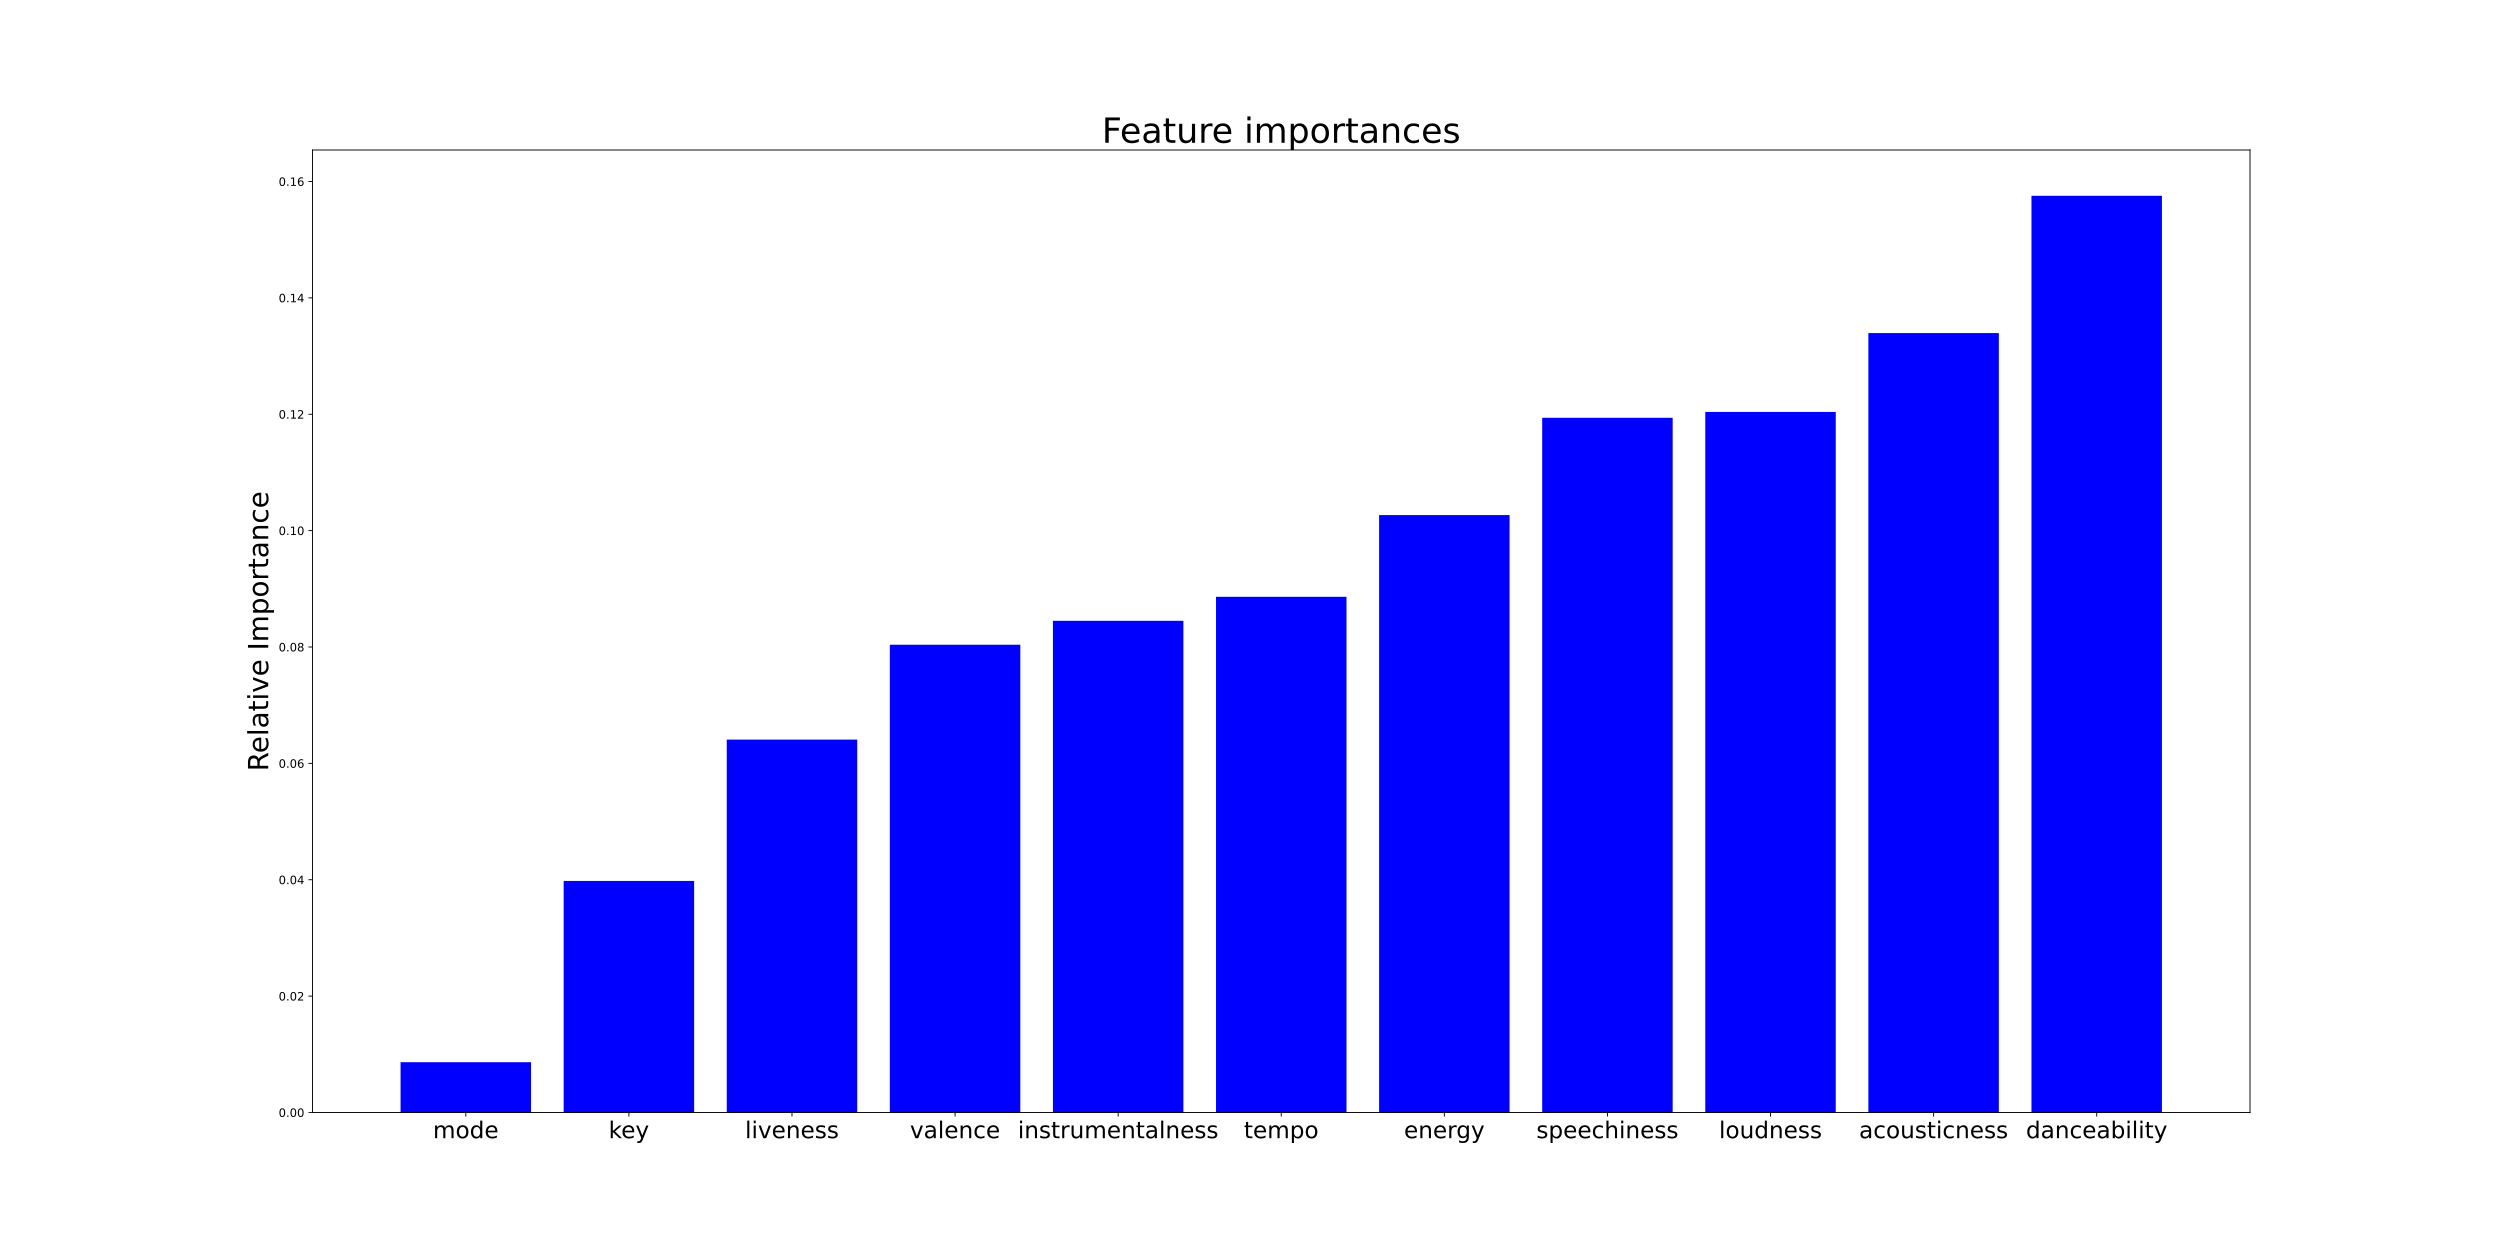
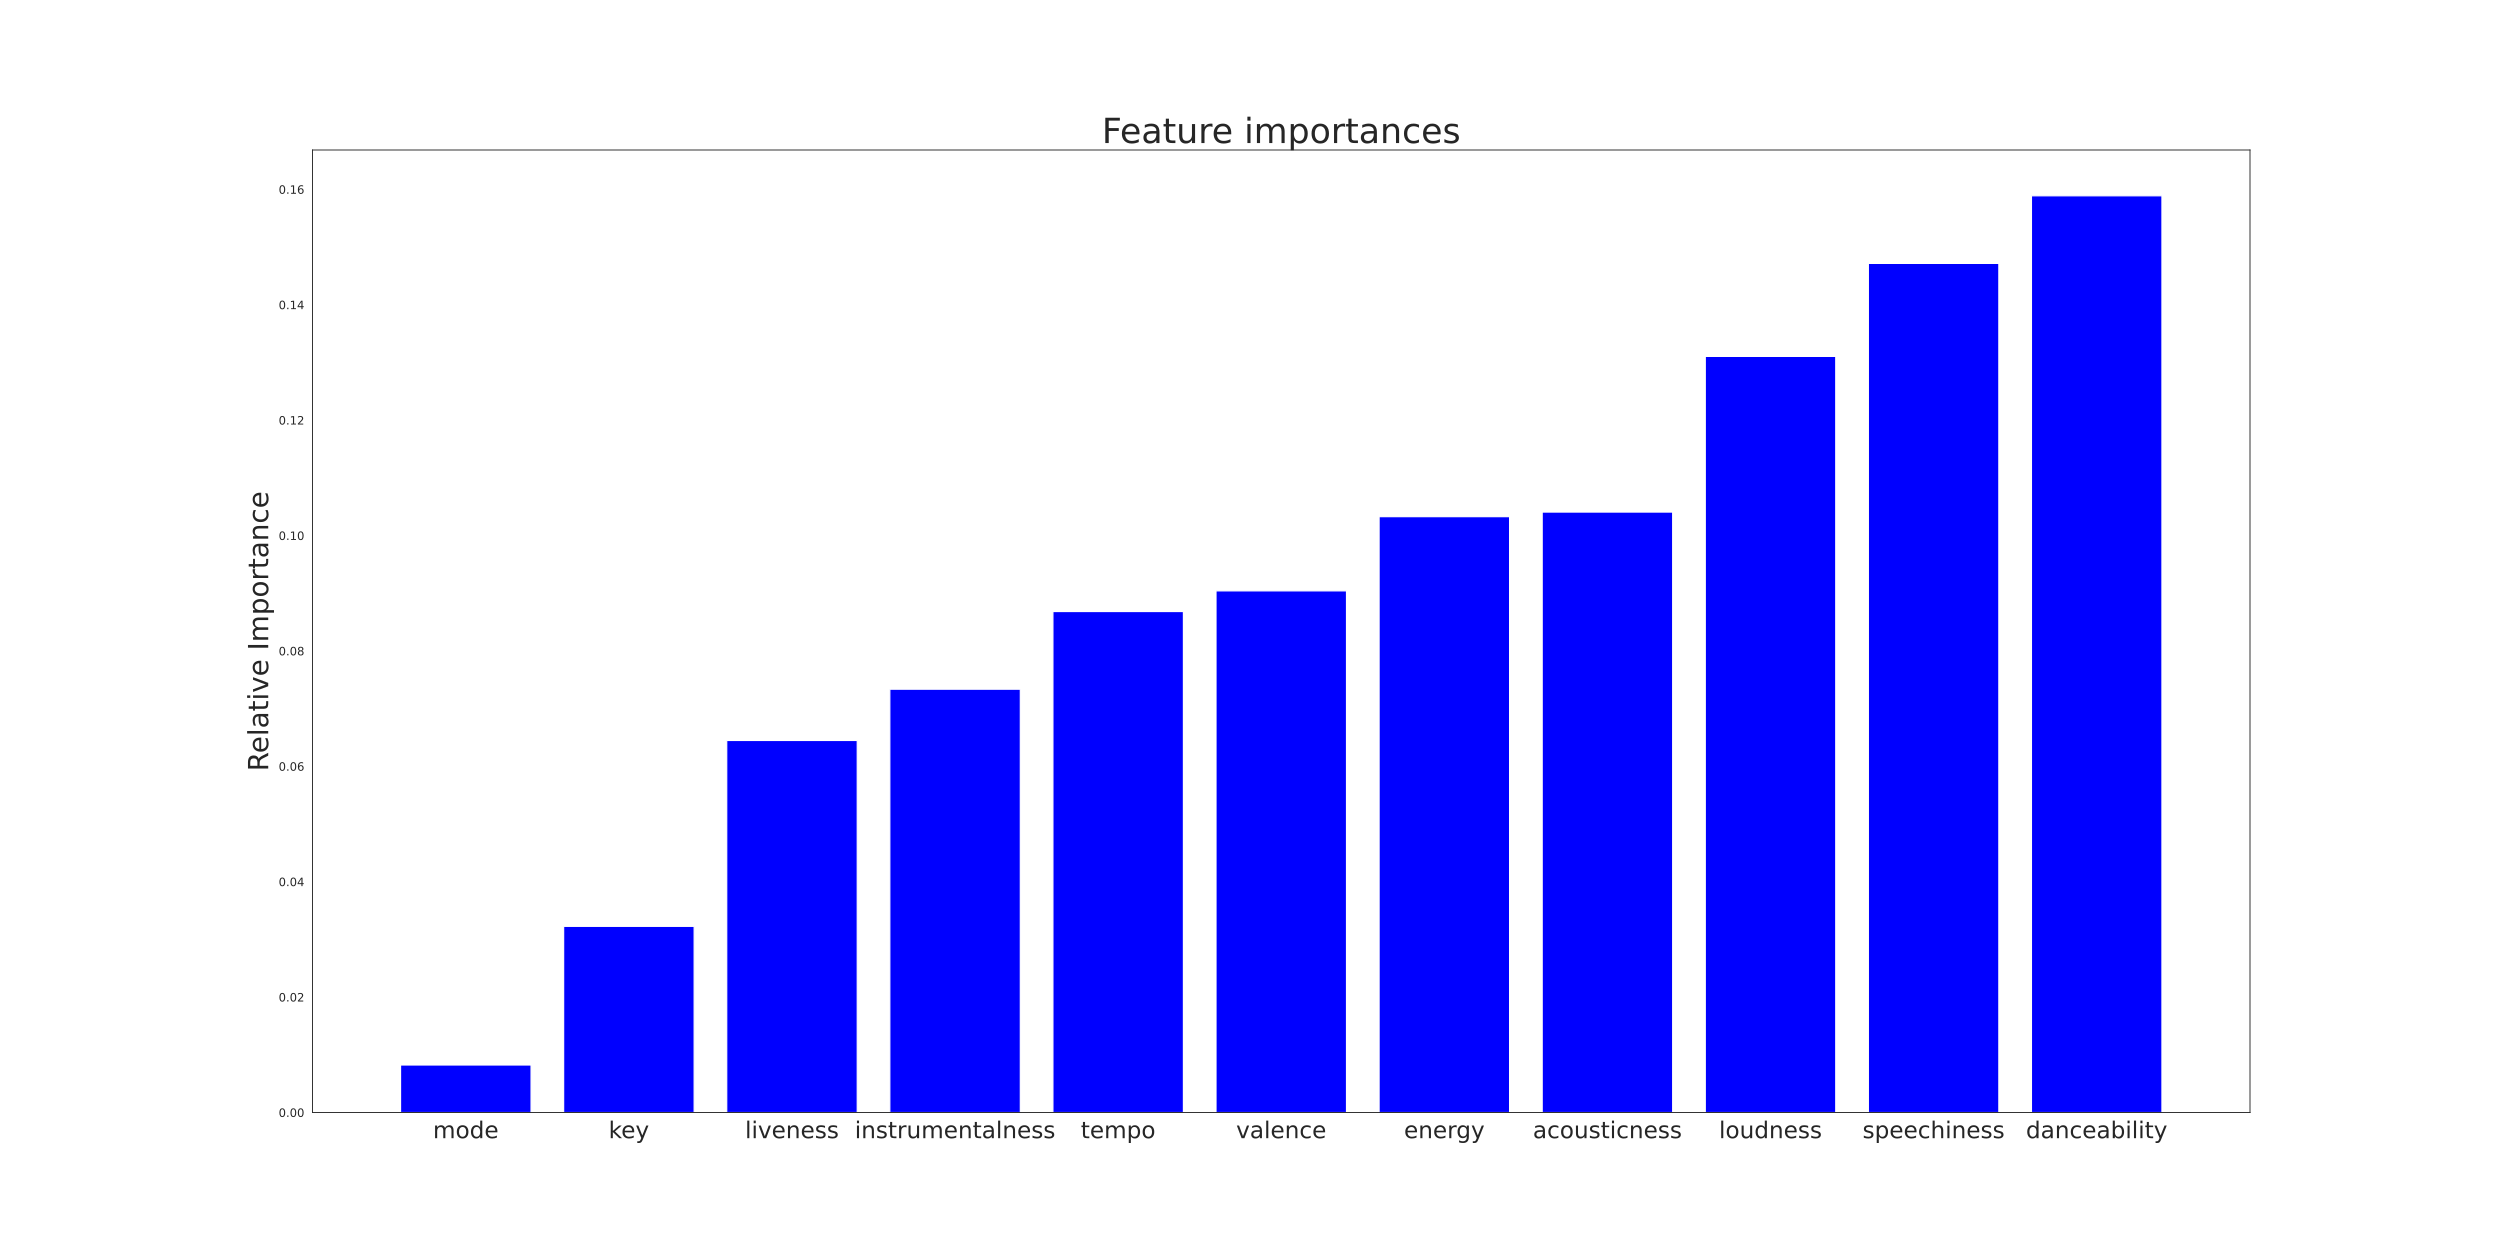
<svg xmlns="http://www.w3.org/2000/svg" xmlns:xlink="http://www.w3.org/1999/xlink" width="2160pt" height="1080pt" viewBox="0 0 2160 1080" version="1.1">
  <defs>
    <style type="text/css">*{stroke-linejoin: round; stroke-linecap: butt}</style>
  </defs>
  <g id="figure_1">
    <g id="patch_1">
      <path d="M 0 1080  L 2160 1080  L 2160 0  L 0 0  z " style="fill: #ffffff" />
    </g>
    <g id="axes_1">
      <g id="patch_2">
        <path d="M 270 961.2  L 1944 961.2  L 1944 129.6  L 270 129.6  z " style="fill: #ffffff" />
      </g>
-       <g id="patch_3">
-         <path d="M 346.091 961.2  L 458.818 961.2  L 458.818 917.727  L 346.091 917.727  z " clip-path="url(#pe7f0d7894e)" style="fill: #0000ff" />
-       </g>
-       <g id="patch_4">
-         <path d="M 487 961.2  L 599.727 961.2  L 599.727 761.102  L 487 761.102  z " clip-path="url(#pe7f0d7894e)" style="fill: #0000ff" />
-       </g>
-       <g id="patch_5">
-         <path d="M 627.909 961.2  L 740.636 961.2  L 740.636 639.035  L 627.909 639.035  z " clip-path="url(#pe7f0d7894e)" style="fill: #0000ff" />
-       </g>
-       <g id="patch_6">
-         <path d="M 768.818 961.2  L 881.545 961.2  L 881.545 557.059  L 768.818 557.059  z " clip-path="url(#pe7f0d7894e)" style="fill: #0000ff" />
-       </g>
-       <g id="patch_7">
-         <path d="M 909.727 961.2  L 1022.455 961.2  L 1022.455 536.372  L 909.727 536.372  z " clip-path="url(#pe7f0d7894e)" style="fill: #0000ff" />
-       </g>
-       <g id="patch_8">
-         <path d="M 1050.636 961.2  L 1163.364 961.2  L 1163.364 515.612  L 1050.636 515.612  z " clip-path="url(#pe7f0d7894e)" style="fill: #0000ff" />
-       </g>
-       <g id="patch_9">
-         <path d="M 1191.545 961.2  L 1304.273 961.2  L 1304.273 445.027  L 1191.545 445.027  z " clip-path="url(#pe7f0d7894e)" style="fill: #0000ff" />
-       </g>
-       <g id="patch_10">
-         <path d="M 1332.455 961.2  L 1445.182 961.2  L 1445.182 360.978  L 1332.455 360.978  z " clip-path="url(#pe7f0d7894e)" style="fill: #0000ff" />
-       </g>
-       <g id="patch_11">
-         <path d="M 1473.364 961.2  L 1586.091 961.2  L 1586.091 355.887  L 1473.364 355.887  z " clip-path="url(#pe7f0d7894e)" style="fill: #0000ff" />
-       </g>
-       <g id="patch_12">
-         <path d="M 1614.273 961.2  L 1727 961.2  L 1727 287.745  L 1614.273 287.745  z " clip-path="url(#pe7f0d7894e)" style="fill: #0000ff" />
-       </g>
-       <g id="patch_13">
-         <path d="M 1755.182 961.2  L 1867.909 961.2  L 1867.909 169.2  L 1755.182 169.2  z " clip-path="url(#pe7f0d7894e)" style="fill: #0000ff" />
-       </g>
      <g id="matplotlib.axis_1">
        <g id="xtick_1">
-           <g id="line2d_1">
-             <defs>
-               <path id="m85cf8aa3dc" d="M 0 0  L 0 3.5  " style="stroke: #000000; stroke-width: 0.8" />
-             </defs>
-             <g>
-               <use xlink:href="#m85cf8aa3dc" x="402.455" y="961.2" style="stroke: #000000; stroke-width: 0.8" />
-             </g>
-           </g>
          <g id="text_1">
-             <g transform="translate(374.0936 983.3969)scale(0.2 -0.2)">
+             <g style="fill: #262626" transform="translate(374.0936 983.3969)scale(0.2 -0.2)">
              <defs>
                <path id="DejaVuSans-6d" d="M 3328 2828  Q 3544 3216 3844 3400  Q 4144 3584 4550 3584  Q 5097 3584 5394 3201  Q 5691 2819 5691 2113  L 5691 0  L 5113 0  L 5113 2094  Q 5113 2597 4934 2840  Q 4756 3084 4391 3084  Q 3944 3084 3684 2787  Q 3425 2491 3425 1978  L 3425 0  L 2847 0  L 2847 2094  Q 2847 2600 2669 2842  Q 2491 3084 2119 3084  Q 1678 3084 1418 2786  Q 1159 2488 1159 1978  L 1159 0  L 581 0  L 581 3500  L 1159 3500  L 1159 2956  Q 1356 3278 1631 3431  Q 1906 3584 2284 3584  Q 2666 3584 2933 3390  Q 3200 3197 3328 2828  z " transform="scale(0.015625)" />
                <path id="DejaVuSans-6f" d="M 1959 3097  Q 1497 3097 1228 2736  Q 959 2375 959 1747  Q 959 1119 1226 758  Q 1494 397 1959 397  Q 2419 397 2687 759  Q 2956 1122 2956 1747  Q 2956 2369 2687 2733  Q 2419 3097 1959 3097  z M 1959 3584  Q 2709 3584 3137 3096  Q 3566 2609 3566 1747  Q 3566 888 3137 398  Q 2709 -91 1959 -91  Q 1206 -91 779 398  Q 353 888 353 1747  Q 353 2609 779 3096  Q 1206 3584 1959 3584  z " transform="scale(0.015625)" />
                <path id="DejaVuSans-64" d="M 2906 2969  L 2906 4863  L 3481 4863  L 3481 0  L 2906 0  L 2906 525  Q 2725 213 2448 61  Q 2172 -91 1784 -91  Q 1150 -91 751 415  Q 353 922 353 1747  Q 353 2572 751 3078  Q 1150 3584 1784 3584  Q 2172 3584 2448 3432  Q 2725 3281 2906 2969  z M 947 1747  Q 947 1113 1208 752  Q 1469 391 1925 391  Q 2381 391 2643 752  Q 2906 1113 2906 1747  Q 2906 2381 2643 2742  Q 2381 3103 1925 3103  Q 1469 3103 1208 2742  Q 947 2381 947 1747  z " transform="scale(0.015625)" />
                <path id="DejaVuSans-65" d="M 3597 1894  L 3597 1613  L 953 1613  Q 991 1019 1311 708  Q 1631 397 2203 397  Q 2534 397 2845 478  Q 3156 559 3463 722  L 3463 178  Q 3153 47 2828 -22  Q 2503 -91 2169 -91  Q 1331 -91 842 396  Q 353 884 353 1716  Q 353 2575 817 3079  Q 1281 3584 2069 3584  Q 2775 3584 3186 3129  Q 3597 2675 3597 1894  z M 3022 2063  Q 3016 2534 2758 2815  Q 2500 3097 2075 3097  Q 1594 3097 1305 2825  Q 1016 2553 972 2059  L 3022 2063  z " transform="scale(0.015625)" />
              </defs>
              <use xlink:href="#DejaVuSans-6d" />
              <use xlink:href="#DejaVuSans-6f" x="97.412" />
              <use xlink:href="#DejaVuSans-64" x="158.594" />
              <use xlink:href="#DejaVuSans-65" x="222.07" />
            </g>
          </g>
        </g>
        <g id="xtick_2">
-           <g id="line2d_2">
-             <g>
-               <use xlink:href="#m85cf8aa3dc" x="543.364" y="961.2" style="stroke: #000000; stroke-width: 0.8" />
-             </g>
-           </g>
          <g id="text_2">
-             <g transform="translate(525.8636 983.3969)scale(0.2 -0.2)">
+             <g style="fill: #262626" transform="translate(525.8636 983.3969)scale(0.2 -0.2)">
              <defs>
                <path id="DejaVuSans-6b" d="M 581 4863  L 1159 4863  L 1159 1991  L 2875 3500  L 3609 3500  L 1753 1863  L 3688 0  L 2938 0  L 1159 1709  L 1159 0  L 581 0  L 581 4863  z " transform="scale(0.015625)" />
                <path id="DejaVuSans-79" d="M 2059 -325  Q 1816 -950 1584 -1140  Q 1353 -1331 966 -1331  L 506 -1331  L 506 -850  L 844 -850  Q 1081 -850 1212 -737  Q 1344 -625 1503 -206  L 1606 56  L 191 3500  L 800 3500  L 1894 763  L 2988 3500  L 3597 3500  L 2059 -325  z " transform="scale(0.015625)" />
              </defs>
              <use xlink:href="#DejaVuSans-6b" />
              <use xlink:href="#DejaVuSans-65" x="54.285" />
              <use xlink:href="#DejaVuSans-79" x="115.809" />
            </g>
          </g>
        </g>
        <g id="xtick_3">
-           <g id="line2d_3">
-             <g>
-               <use xlink:href="#m85cf8aa3dc" x="684.273" y="961.2" style="stroke: #000000; stroke-width: 0.8" />
-             </g>
-           </g>
          <g id="text_3">
-             <g transform="translate(643.7352 983.3969)scale(0.2 -0.2)">
+             <g style="fill: #262626" transform="translate(643.7352 983.3969)scale(0.2 -0.2)">
              <defs>
                <path id="DejaVuSans-6c" d="M 603 4863  L 1178 4863  L 1178 0  L 603 0  L 603 4863  z " transform="scale(0.015625)" />
                <path id="DejaVuSans-69" d="M 603 3500  L 1178 3500  L 1178 0  L 603 0  L 603 3500  z M 603 4863  L 1178 4863  L 1178 4134  L 603 4134  L 603 4863  z " transform="scale(0.015625)" />
                <path id="DejaVuSans-76" d="M 191 3500  L 800 3500  L 1894 563  L 2988 3500  L 3597 3500  L 2284 0  L 1503 0  L 191 3500  z " transform="scale(0.015625)" />
                <path id="DejaVuSans-6e" d="M 3513 2113  L 3513 0  L 2938 0  L 2938 2094  Q 2938 2591 2744 2837  Q 2550 3084 2163 3084  Q 1697 3084 1428 2787  Q 1159 2491 1159 1978  L 1159 0  L 581 0  L 581 3500  L 1159 3500  L 1159 2956  Q 1366 3272 1645 3428  Q 1925 3584 2291 3584  Q 2894 3584 3203 3211  Q 3513 2838 3513 2113  z " transform="scale(0.015625)" />
                <path id="DejaVuSans-73" d="M 2834 3397  L 2834 2853  Q 2591 2978 2328 3040  Q 2066 3103 1784 3103  Q 1356 3103 1142 2972  Q 928 2841 928 2578  Q 928 2378 1081 2264  Q 1234 2150 1697 2047  L 1894 2003  Q 2506 1872 2764 1633  Q 3022 1394 3022 966  Q 3022 478 2636 193  Q 2250 -91 1575 -91  Q 1294 -91 989 -36  Q 684 19 347 128  L 347 722  Q 666 556 975 473  Q 1284 391 1588 391  Q 1994 391 2212 530  Q 2431 669 2431 922  Q 2431 1156 2273 1281  Q 2116 1406 1581 1522  L 1381 1569  Q 847 1681 609 1914  Q 372 2147 372 2553  Q 372 3047 722 3315  Q 1072 3584 1716 3584  Q 2034 3584 2315 3537  Q 2597 3491 2834 3397  z " transform="scale(0.015625)" />
              </defs>
              <use xlink:href="#DejaVuSans-6c" />
              <use xlink:href="#DejaVuSans-69" x="27.783" />
              <use xlink:href="#DejaVuSans-76" x="55.566" />
              <use xlink:href="#DejaVuSans-65" x="114.746" />
              <use xlink:href="#DejaVuSans-6e" x="176.27" />
              <use xlink:href="#DejaVuSans-65" x="239.648" />
              <use xlink:href="#DejaVuSans-73" x="301.172" />
              <use xlink:href="#DejaVuSans-73" x="353.271" />
            </g>
          </g>
        </g>
        <g id="xtick_4">
-           <g id="line2d_4">
-             <g>
-               <use xlink:href="#m85cf8aa3dc" x="825.182" y="961.2" style="stroke: #000000; stroke-width: 0.8" />
-             </g>
-           </g>
          <g id="text_4">
-             <g transform="translate(786.2146 983.3969)scale(0.2 -0.2)">
-               <defs>
-                 <path id="DejaVuSans-61" d="M 2194 1759  Q 1497 1759 1228 1600  Q 959 1441 959 1056  Q 959 750 1161 570  Q 1363 391 1709 391  Q 2188 391 2477 730  Q 2766 1069 2766 1631  L 2766 1759  L 2194 1759  z M 3341 1997  L 3341 0  L 2766 0  L 2766 531  Q 2569 213 2275 61  Q 1981 -91 1556 -91  Q 1019 -91 701 211  Q 384 513 384 1019  Q 384 1609 779 1909  Q 1175 2209 1959 2209  L 2766 2209  L 2766 2266  Q 2766 2663 2505 2880  Q 2244 3097 1772 3097  Q 1472 3097 1187 3025  Q 903 2953 641 2809  L 641 3341  Q 956 3463 1253 3523  Q 1550 3584 1831 3584  Q 2591 3584 2966 3190  Q 3341 2797 3341 1997  z " transform="scale(0.015625)" />
-                 <path id="DejaVuSans-63" d="M 3122 3366  L 3122 2828  Q 2878 2963 2633 3030  Q 2388 3097 2138 3097  Q 1578 3097 1268 2742  Q 959 2388 959 1747  Q 959 1106 1268 751  Q 1578 397 2138 397  Q 2388 397 2633 464  Q 2878 531 3122 666  L 3122 134  Q 2881 22 2623 -34  Q 2366 -91 2075 -91  Q 1284 -91 818 406  Q 353 903 353 1747  Q 353 2603 823 3093  Q 1294 3584 2113 3584  Q 2378 3584 2631 3529  Q 2884 3475 3122 3366  z " transform="scale(0.015625)" />
-               </defs>
-               <use xlink:href="#DejaVuSans-76" />
-               <use xlink:href="#DejaVuSans-61" x="59.18" />
-               <use xlink:href="#DejaVuSans-6c" x="120.459" />
-               <use xlink:href="#DejaVuSans-65" x="148.242" />
-               <use xlink:href="#DejaVuSans-6e" x="209.766" />
-               <use xlink:href="#DejaVuSans-63" x="273.145" />
-               <use xlink:href="#DejaVuSans-65" x="328.125" />
-             </g>
-           </g>
-         </g>
-         <g id="xtick_5">
-           <g id="line2d_5">
-             <g>
-               <use xlink:href="#m85cf8aa3dc" x="966.091" y="961.2" style="stroke: #000000; stroke-width: 0.8" />
-             </g>
-           </g>
-           <g id="text_5">
-             <g transform="translate(879.43 983.3969)scale(0.2 -0.2)">
+             <g style="fill: #262626" transform="translate(738.5209 983.3969)scale(0.2 -0.2)">
              <defs>
                <path id="DejaVuSans-74" d="M 1172 4494  L 1172 3500  L 2356 3500  L 2356 3053  L 1172 3053  L 1172 1153  Q 1172 725 1289 603  Q 1406 481 1766 481  L 2356 481  L 2356 0  L 1766 0  Q 1100 0 847 248  Q 594 497 594 1153  L 594 3053  L 172 3053  L 172 3500  L 594 3500  L 594 4494  L 1172 4494  z " transform="scale(0.015625)" />
                <path id="DejaVuSans-72" d="M 2631 2963  Q 2534 3019 2420 3045  Q 2306 3072 2169 3072  Q 1681 3072 1420 2755  Q 1159 2438 1159 1844  L 1159 0  L 581 0  L 581 3500  L 1159 3500  L 1159 2956  Q 1341 3275 1631 3429  Q 1922 3584 2338 3584  Q 2397 3584 2469 3576  Q 2541 3569 2628 3553  L 2631 2963  z " transform="scale(0.015625)" />
                <path id="DejaVuSans-75" d="M 544 1381  L 544 3500  L 1119 3500  L 1119 1403  Q 1119 906 1312 657  Q 1506 409 1894 409  Q 2359 409 2629 706  Q 2900 1003 2900 1516  L 2900 3500  L 3475 3500  L 3475 0  L 2900 0  L 2900 538  Q 2691 219 2414 64  Q 2138 -91 1772 -91  Q 1169 -91 856 284  Q 544 659 544 1381  z M 1991 3584  L 1991 3584  z " transform="scale(0.015625)" />
+                 <path id="DejaVuSans-61" d="M 2194 1759  Q 1497 1759 1228 1600  Q 959 1441 959 1056  Q 959 750 1161 570  Q 1363 391 1709 391  Q 2188 391 2477 730  Q 2766 1069 2766 1631  L 2766 1759  L 2194 1759  z M 3341 1997  L 3341 0  L 2766 0  L 2766 531  Q 2569 213 2275 61  Q 1981 -91 1556 -91  Q 1019 -91 701 211  Q 384 513 384 1019  Q 384 1609 779 1909  Q 1175 2209 1959 2209  L 2766 2209  L 2766 2266  Q 2766 2663 2505 2880  Q 2244 3097 1772 3097  Q 1472 3097 1187 3025  Q 903 2953 641 2809  L 641 3341  Q 956 3463 1253 3523  Q 1550 3584 1831 3584  Q 2591 3584 2966 3190  Q 3341 2797 3341 1997  z " transform="scale(0.015625)" />
              </defs>
              <use xlink:href="#DejaVuSans-69" />
              <use xlink:href="#DejaVuSans-6e" x="27.783" />
              <use xlink:href="#DejaVuSans-73" x="91.162" />
              <use xlink:href="#DejaVuSans-74" x="143.262" />
              <use xlink:href="#DejaVuSans-72" x="182.471" />
              <use xlink:href="#DejaVuSans-75" x="223.584" />
              <use xlink:href="#DejaVuSans-6d" x="286.963" />
              <use xlink:href="#DejaVuSans-65" x="384.375" />
              <use xlink:href="#DejaVuSans-6e" x="445.898" />
              <use xlink:href="#DejaVuSans-74" x="509.277" />
              <use xlink:href="#DejaVuSans-61" x="548.486" />
              <use xlink:href="#DejaVuSans-6c" x="609.766" />
              <use xlink:href="#DejaVuSans-6e" x="637.549" />
              <use xlink:href="#DejaVuSans-65" x="700.928" />
              <use xlink:href="#DejaVuSans-73" x="762.451" />
              <use xlink:href="#DejaVuSans-73" x="814.551" />
            </g>
          </g>
        </g>
-         <g id="xtick_6">
-           <g id="line2d_6">
-             <g>
-               <use xlink:href="#m85cf8aa3dc" x="1107" y="961.2" style="stroke: #000000; stroke-width: 0.8" />
-             </g>
-           </g>
-           <g id="text_6">
-             <g transform="translate(1074.719 983.3969)scale(0.2 -0.2)">
+         <g id="xtick_5">
+           <g id="text_5">
+             <g style="fill: #262626" transform="translate(933.8097 983.3969)scale(0.2 -0.2)">
              <defs>
                <path id="DejaVuSans-70" d="M 1159 525  L 1159 -1331  L 581 -1331  L 581 3500  L 1159 3500  L 1159 2969  Q 1341 3281 1617 3432  Q 1894 3584 2278 3584  Q 2916 3584 3314 3078  Q 3713 2572 3713 1747  Q 3713 922 3314 415  Q 2916 -91 2278 -91  Q 1894 -91 1617 61  Q 1341 213 1159 525  z M 3116 1747  Q 3116 2381 2855 2742  Q 2594 3103 2138 3103  Q 1681 3103 1420 2742  Q 1159 2381 1159 1747  Q 1159 1113 1420 752  Q 1681 391 2138 391  Q 2594 391 2855 752  Q 3116 1113 3116 1747  z " transform="scale(0.015625)" />
              </defs>
              <use xlink:href="#DejaVuSans-74" />
              <use xlink:href="#DejaVuSans-65" x="39.209" />
              <use xlink:href="#DejaVuSans-6d" x="100.732" />
              <use xlink:href="#DejaVuSans-70" x="198.145" />
              <use xlink:href="#DejaVuSans-6f" x="261.621" />
            </g>
          </g>
        </g>
+         <g id="xtick_6">
+           <g id="text_6">
+             <g style="fill: #262626" transform="translate(1068.033 983.3969)scale(0.2 -0.2)">
+               <defs>
+                 <path id="DejaVuSans-63" d="M 3122 3366  L 3122 2828  Q 2878 2963 2633 3030  Q 2388 3097 2138 3097  Q 1578 3097 1268 2742  Q 959 2388 959 1747  Q 959 1106 1268 751  Q 1578 397 2138 397  Q 2388 397 2633 464  Q 2878 531 3122 666  L 3122 134  Q 2881 22 2623 -34  Q 2366 -91 2075 -91  Q 1284 -91 818 406  Q 353 903 353 1747  Q 353 2603 823 3093  Q 1294 3584 2113 3584  Q 2378 3584 2631 3529  Q 2884 3475 3122 3366  z " transform="scale(0.015625)" />
+               </defs>
+               <use xlink:href="#DejaVuSans-76" />
+               <use xlink:href="#DejaVuSans-61" x="59.18" />
+               <use xlink:href="#DejaVuSans-6c" x="120.459" />
+               <use xlink:href="#DejaVuSans-65" x="148.242" />
+               <use xlink:href="#DejaVuSans-6e" x="209.766" />
+               <use xlink:href="#DejaVuSans-63" x="273.145" />
+               <use xlink:href="#DejaVuSans-65" x="328.125" />
+             </g>
+           </g>
+         </g>
        <g id="xtick_7">
-           <g id="line2d_7">
-             <g>
-               <use xlink:href="#m85cf8aa3dc" x="1247.909" y="961.2" style="stroke: #000000; stroke-width: 0.8" />
-             </g>
-           </g>
          <g id="text_7">
-             <g transform="translate(1213.062 983.3969)scale(0.2 -0.2)">
+             <g style="fill: #262626" transform="translate(1213.062 983.3969)scale(0.2 -0.2)">
              <defs>
                <path id="DejaVuSans-67" d="M 2906 1791  Q 2906 2416 2648 2759  Q 2391 3103 1925 3103  Q 1463 3103 1205 2759  Q 947 2416 947 1791  Q 947 1169 1205 825  Q 1463 481 1925 481  Q 2391 481 2648 825  Q 2906 1169 2906 1791  z M 3481 434  Q 3481 -459 3084 -895  Q 2688 -1331 1869 -1331  Q 1566 -1331 1297 -1286  Q 1028 -1241 775 -1147  L 775 -588  Q 1028 -725 1275 -790  Q 1522 -856 1778 -856  Q 2344 -856 2625 -561  Q 2906 -266 2906 331  L 2906 616  Q 2728 306 2450 153  Q 2172 0 1784 0  Q 1141 0 747 490  Q 353 981 353 1791  Q 353 2603 747 3093  Q 1141 3584 1784 3584  Q 2172 3584 2450 3431  Q 2728 3278 2906 2969  L 2906 3500  L 3481 3500  L 3481 434  z " transform="scale(0.015625)" />
              </defs>
              <use xlink:href="#DejaVuSans-65" />
              <use xlink:href="#DejaVuSans-6e" x="61.523" />
              <use xlink:href="#DejaVuSans-65" x="124.902" />
              <use xlink:href="#DejaVuSans-72" x="186.426" />
              <use xlink:href="#DejaVuSans-67" x="225.789" />
              <use xlink:href="#DejaVuSans-79" x="289.266" />
            </g>
          </g>
        </g>
        <g id="xtick_8">
-           <g id="line2d_8">
-             <g>
-               <use xlink:href="#m85cf8aa3dc" x="1388.818" y="961.2" style="stroke: #000000; stroke-width: 0.8" />
-             </g>
-           </g>
          <g id="text_8">
-             <g transform="translate(1327.431 983.3969)scale(0.2 -0.2)">
-               <defs>
-                 <path id="DejaVuSans-68" d="M 3513 2113  L 3513 0  L 2938 0  L 2938 2094  Q 2938 2591 2744 2837  Q 2550 3084 2163 3084  Q 1697 3084 1428 2787  Q 1159 2491 1159 1978  L 1159 0  L 581 0  L 581 4863  L 1159 4863  L 1159 2956  Q 1366 3272 1645 3428  Q 1925 3584 2291 3584  Q 2894 3584 3203 3211  Q 3513 2838 3513 2113  z " transform="scale(0.015625)" />
-               </defs>
-               <use xlink:href="#DejaVuSans-73" />
-               <use xlink:href="#DejaVuSans-70" x="52.1" />
-               <use xlink:href="#DejaVuSans-65" x="115.576" />
-               <use xlink:href="#DejaVuSans-65" x="177.1" />
-               <use xlink:href="#DejaVuSans-63" x="238.623" />
-               <use xlink:href="#DejaVuSans-68" x="293.604" />
-               <use xlink:href="#DejaVuSans-69" x="356.982" />
-               <use xlink:href="#DejaVuSans-6e" x="384.766" />
-               <use xlink:href="#DejaVuSans-65" x="448.145" />
-               <use xlink:href="#DejaVuSans-73" x="509.668" />
-               <use xlink:href="#DejaVuSans-73" x="561.768" />
-             </g>
-           </g>
-         </g>
-         <g id="xtick_9">
-           <g id="line2d_9">
-             <g>
-               <use xlink:href="#m85cf8aa3dc" x="1529.727" y="961.2" style="stroke: #000000; stroke-width: 0.8" />
-             </g>
-           </g>
-           <g id="text_9">
-             <g transform="translate(1485.235 983.3969)scale(0.2 -0.2)">
-               <use xlink:href="#DejaVuSans-6c" />
-               <use xlink:href="#DejaVuSans-6f" x="27.783" />
-               <use xlink:href="#DejaVuSans-75" x="88.965" />
-               <use xlink:href="#DejaVuSans-64" x="152.344" />
-               <use xlink:href="#DejaVuSans-6e" x="215.82" />
-               <use xlink:href="#DejaVuSans-65" x="279.199" />
-               <use xlink:href="#DejaVuSans-73" x="340.723" />
-               <use xlink:href="#DejaVuSans-73" x="392.822" />
-             </g>
-           </g>
-         </g>
-         <g id="xtick_10">
-           <g id="line2d_10">
-             <g>
-               <use xlink:href="#m85cf8aa3dc" x="1670.636" y="961.2" style="stroke: #000000; stroke-width: 0.8" />
-             </g>
-           </g>
-           <g id="text_10">
-             <g transform="translate(1606.238 983.3969)scale(0.2 -0.2)">
+             <g style="fill: #262626" transform="translate(1324.42 983.3969)scale(0.2 -0.2)">
              <use xlink:href="#DejaVuSans-61" />
              <use xlink:href="#DejaVuSans-63" x="61.279" />
              <use xlink:href="#DejaVuSans-6f" x="116.26" />
              <use xlink:href="#DejaVuSans-75" x="177.441" />
              <use xlink:href="#DejaVuSans-73" x="240.82" />
              <use xlink:href="#DejaVuSans-74" x="292.92" />
              <use xlink:href="#DejaVuSans-69" x="332.129" />
              <use xlink:href="#DejaVuSans-63" x="359.912" />
              <use xlink:href="#DejaVuSans-6e" x="414.893" />
              <use xlink:href="#DejaVuSans-65" x="478.271" />
              <use xlink:href="#DejaVuSans-73" x="539.795" />
              <use xlink:href="#DejaVuSans-73" x="591.895" />
            </g>
          </g>
        </g>
+         <g id="xtick_9">
+           <g id="text_9">
+             <g style="fill: #262626" transform="translate(1485.235 983.3969)scale(0.2 -0.2)">
+               <use xlink:href="#DejaVuSans-6c" />
+               <use xlink:href="#DejaVuSans-6f" x="27.783" />
+               <use xlink:href="#DejaVuSans-75" x="88.965" />
+               <use xlink:href="#DejaVuSans-64" x="152.344" />
+               <use xlink:href="#DejaVuSans-6e" x="215.82" />
+               <use xlink:href="#DejaVuSans-65" x="279.199" />
+               <use xlink:href="#DejaVuSans-73" x="340.723" />
+               <use xlink:href="#DejaVuSans-73" x="392.822" />
+             </g>
+           </g>
+         </g>
+         <g id="xtick_10">
+           <g id="text_10">
+             <g style="fill: #262626" transform="translate(1609.249 983.3969)scale(0.2 -0.2)">
+               <defs>
+                 <path id="DejaVuSans-68" d="M 3513 2113  L 3513 0  L 2938 0  L 2938 2094  Q 2938 2591 2744 2837  Q 2550 3084 2163 3084  Q 1697 3084 1428 2787  Q 1159 2491 1159 1978  L 1159 0  L 581 0  L 581 4863  L 1159 4863  L 1159 2956  Q 1366 3272 1645 3428  Q 1925 3584 2291 3584  Q 2894 3584 3203 3211  Q 3513 2838 3513 2113  z " transform="scale(0.015625)" />
+               </defs>
+               <use xlink:href="#DejaVuSans-73" />
+               <use xlink:href="#DejaVuSans-70" x="52.1" />
+               <use xlink:href="#DejaVuSans-65" x="115.576" />
+               <use xlink:href="#DejaVuSans-65" x="177.1" />
+               <use xlink:href="#DejaVuSans-63" x="238.623" />
+               <use xlink:href="#DejaVuSans-68" x="293.604" />
+               <use xlink:href="#DejaVuSans-69" x="356.982" />
+               <use xlink:href="#DejaVuSans-6e" x="384.766" />
+               <use xlink:href="#DejaVuSans-65" x="448.145" />
+               <use xlink:href="#DejaVuSans-73" x="509.668" />
+               <use xlink:href="#DejaVuSans-73" x="561.768" />
+             </g>
+           </g>
+         </g>
        <g id="xtick_11">
-           <g id="line2d_11">
-             <g>
-               <use xlink:href="#m85cf8aa3dc" x="1811.545" y="961.2" style="stroke: #000000; stroke-width: 0.8" />
-             </g>
-           </g>
          <g id="text_11">
-             <g transform="translate(1750.43 983.3969)scale(0.2 -0.2)">
+             <g style="fill: #262626" transform="translate(1750.43 983.3969)scale(0.2 -0.2)">
              <defs>
                <path id="DejaVuSans-62" d="M 3116 1747  Q 3116 2381 2855 2742  Q 2594 3103 2138 3103  Q 1681 3103 1420 2742  Q 1159 2381 1159 1747  Q 1159 1113 1420 752  Q 1681 391 2138 391  Q 2594 391 2855 752  Q 3116 1113 3116 1747  z M 1159 2969  Q 1341 3281 1617 3432  Q 1894 3584 2278 3584  Q 2916 3584 3314 3078  Q 3713 2572 3713 1747  Q 3713 922 3314 415  Q 2916 -91 2278 -91  Q 1894 -91 1617 61  Q 1341 213 1159 525  L 1159 0  L 581 0  L 581 4863  L 1159 4863  L 1159 2969  z " transform="scale(0.015625)" />
              </defs>
              <use xlink:href="#DejaVuSans-64" />
              <use xlink:href="#DejaVuSans-61" x="63.477" />
              <use xlink:href="#DejaVuSans-6e" x="124.756" />
              <use xlink:href="#DejaVuSans-63" x="188.135" />
              <use xlink:href="#DejaVuSans-65" x="243.115" />
              <use xlink:href="#DejaVuSans-61" x="304.639" />
              <use xlink:href="#DejaVuSans-62" x="365.918" />
              <use xlink:href="#DejaVuSans-69" x="429.395" />
              <use xlink:href="#DejaVuSans-6c" x="457.178" />
              <use xlink:href="#DejaVuSans-69" x="484.961" />
              <use xlink:href="#DejaVuSans-74" x="512.744" />
              <use xlink:href="#DejaVuSans-79" x="551.953" />
            </g>
          </g>
        </g>
      </g>
      <g id="matplotlib.axis_2">
        <g id="ytick_1">
-           <g id="line2d_12">
-             <defs>
-               <path id="m01c3e09925" d="M 0 0  L -3.5 0  " style="stroke: #000000; stroke-width: 0.8" />
-             </defs>
-             <g>
-               <use xlink:href="#m01c3e09925" x="270" y="961.2" style="stroke: #000000; stroke-width: 0.8" />
-             </g>
-           </g>
          <g id="text_12">
-             <g transform="translate(240.7344 964.9992)scale(0.1 -0.1)">
+             <g style="fill: #262626" transform="translate(240.7344 964.9992)scale(0.1 -0.1)">
              <defs>
                <path id="DejaVuSans-30" d="M 2034 4250  Q 1547 4250 1301 3770  Q 1056 3291 1056 2328  Q 1056 1369 1301 889  Q 1547 409 2034 409  Q 2525 409 2770 889  Q 3016 1369 3016 2328  Q 3016 3291 2770 3770  Q 2525 4250 2034 4250  z M 2034 4750  Q 2819 4750 3233 4129  Q 3647 3509 3647 2328  Q 3647 1150 3233 529  Q 2819 -91 2034 -91  Q 1250 -91 836 529  Q 422 1150 422 2328  Q 422 3509 836 4129  Q 1250 4750 2034 4750  z " transform="scale(0.015625)" />
                <path id="DejaVuSans-2e" d="M 684 794  L 1344 794  L 1344 0  L 684 0  L 684 794  z " transform="scale(0.015625)" />
              </defs>
              <use xlink:href="#DejaVuSans-30" />
              <use xlink:href="#DejaVuSans-2e" x="63.623" />
              <use xlink:href="#DejaVuSans-30" x="95.41" />
              <use xlink:href="#DejaVuSans-30" x="159.033" />
            </g>
          </g>
        </g>
        <g id="ytick_2">
-           <g id="line2d_13">
-             <g>
-               <use xlink:href="#m01c3e09925" x="270" y="860.651" style="stroke: #000000; stroke-width: 0.8" />
-             </g>
-           </g>
          <g id="text_13">
-             <g transform="translate(240.7344 864.4501)scale(0.1 -0.1)">
+             <g style="fill: #262626" transform="translate(240.7344 865.3018)scale(0.1 -0.1)">
              <defs>
                <path id="DejaVuSans-32" d="M 1228 531  L 3431 531  L 3431 0  L 469 0  L 469 531  Q 828 903 1448 1529  Q 2069 2156 2228 2338  Q 2531 2678 2651 2914  Q 2772 3150 2772 3378  Q 2772 3750 2511 3984  Q 2250 4219 1831 4219  Q 1534 4219 1204 4116  Q 875 4013 500 3803  L 500 4441  Q 881 4594 1212 4672  Q 1544 4750 1819 4750  Q 2544 4750 2975 4387  Q 3406 4025 3406 3419  Q 3406 3131 3298 2873  Q 3191 2616 2906 2266  Q 2828 2175 2409 1742  Q 1991 1309 1228 531  z " transform="scale(0.015625)" />
              </defs>
              <use xlink:href="#DejaVuSans-30" />
              <use xlink:href="#DejaVuSans-2e" x="63.623" />
              <use xlink:href="#DejaVuSans-30" x="95.41" />
              <use xlink:href="#DejaVuSans-32" x="159.033" />
            </g>
          </g>
        </g>
        <g id="ytick_3">
-           <g id="line2d_14">
-             <g>
-               <use xlink:href="#m01c3e09925" x="270" y="760.102" style="stroke: #000000; stroke-width: 0.8" />
-             </g>
-           </g>
          <g id="text_14">
-             <g transform="translate(240.7344 763.901)scale(0.1 -0.1)">
+             <g style="fill: #262626" transform="translate(240.7344 765.6043)scale(0.1 -0.1)">
              <defs>
                <path id="DejaVuSans-34" d="M 2419 4116  L 825 1625  L 2419 1625  L 2419 4116  z M 2253 4666  L 3047 4666  L 3047 1625  L 3713 1625  L 3713 1100  L 3047 1100  L 3047 0  L 2419 0  L 2419 1100  L 313 1100  L 313 1709  L 2253 4666  z " transform="scale(0.015625)" />
              </defs>
              <use xlink:href="#DejaVuSans-30" />
              <use xlink:href="#DejaVuSans-2e" x="63.623" />
              <use xlink:href="#DejaVuSans-30" x="95.41" />
              <use xlink:href="#DejaVuSans-34" x="159.033" />
            </g>
          </g>
        </g>
        <g id="ytick_4">
-           <g id="line2d_15">
-             <g>
-               <use xlink:href="#m01c3e09925" x="270" y="659.553" style="stroke: #000000; stroke-width: 0.8" />
-             </g>
-           </g>
          <g id="text_15">
-             <g transform="translate(240.7344 663.3519)scale(0.1 -0.1)">
+             <g style="fill: #262626" transform="translate(240.7344 665.9068)scale(0.1 -0.1)">
              <defs>
                <path id="DejaVuSans-36" d="M 2113 2584  Q 1688 2584 1439 2293  Q 1191 2003 1191 1497  Q 1191 994 1439 701  Q 1688 409 2113 409  Q 2538 409 2786 701  Q 3034 994 3034 1497  Q 3034 2003 2786 2293  Q 2538 2584 2113 2584  z M 3366 4563  L 3366 3988  Q 3128 4100 2886 4159  Q 2644 4219 2406 4219  Q 1781 4219 1451 3797  Q 1122 3375 1075 2522  Q 1259 2794 1537 2939  Q 1816 3084 2150 3084  Q 2853 3084 3261 2657  Q 3669 2231 3669 1497  Q 3669 778 3244 343  Q 2819 -91 2113 -91  Q 1303 -91 875 529  Q 447 1150 447 2328  Q 447 3434 972 4092  Q 1497 4750 2381 4750  Q 2619 4750 2861 4703  Q 3103 4656 3366 4563  z " transform="scale(0.015625)" />
              </defs>
              <use xlink:href="#DejaVuSans-30" />
              <use xlink:href="#DejaVuSans-2e" x="63.623" />
              <use xlink:href="#DejaVuSans-30" x="95.41" />
              <use xlink:href="#DejaVuSans-36" x="159.033" />
            </g>
          </g>
        </g>
        <g id="ytick_5">
-           <g id="line2d_16">
-             <g>
-               <use xlink:href="#m01c3e09925" x="270" y="559.004" style="stroke: #000000; stroke-width: 0.8" />
-             </g>
-           </g>
          <g id="text_16">
-             <g transform="translate(240.7344 562.8028)scale(0.1 -0.1)">
+             <g style="fill: #262626" transform="translate(240.7344 566.2094)scale(0.1 -0.1)">
              <defs>
                <path id="DejaVuSans-38" d="M 2034 2216  Q 1584 2216 1326 1975  Q 1069 1734 1069 1313  Q 1069 891 1326 650  Q 1584 409 2034 409  Q 2484 409 2743 651  Q 3003 894 3003 1313  Q 3003 1734 2745 1975  Q 2488 2216 2034 2216  z M 1403 2484  Q 997 2584 770 2862  Q 544 3141 544 3541  Q 544 4100 942 4425  Q 1341 4750 2034 4750  Q 2731 4750 3128 4425  Q 3525 4100 3525 3541  Q 3525 3141 3298 2862  Q 3072 2584 2669 2484  Q 3125 2378 3379 2068  Q 3634 1759 3634 1313  Q 3634 634 3220 271  Q 2806 -91 2034 -91  Q 1263 -91 848 271  Q 434 634 434 1313  Q 434 1759 690 2068  Q 947 2378 1403 2484  z M 1172 3481  Q 1172 3119 1398 2916  Q 1625 2713 2034 2713  Q 2441 2713 2670 2916  Q 2900 3119 2900 3481  Q 2900 3844 2670 4047  Q 2441 4250 2034 4250  Q 1625 4250 1398 4047  Q 1172 3844 1172 3481  z " transform="scale(0.015625)" />
              </defs>
              <use xlink:href="#DejaVuSans-30" />
              <use xlink:href="#DejaVuSans-2e" x="63.623" />
              <use xlink:href="#DejaVuSans-30" x="95.41" />
              <use xlink:href="#DejaVuSans-38" x="159.033" />
            </g>
          </g>
        </g>
        <g id="ytick_6">
-           <g id="line2d_17">
-             <g>
-               <use xlink:href="#m01c3e09925" x="270" y="458.454" style="stroke: #000000; stroke-width: 0.8" />
-             </g>
-           </g>
          <g id="text_17">
-             <g transform="translate(240.7344 462.2537)scale(0.1 -0.1)">
+             <g style="fill: #262626" transform="translate(240.7344 466.5119)scale(0.1 -0.1)">
              <defs>
                <path id="DejaVuSans-31" d="M 794 531  L 1825 531  L 1825 4091  L 703 3866  L 703 4441  L 1819 4666  L 2450 4666  L 2450 531  L 3481 531  L 3481 0  L 794 0  L 794 531  z " transform="scale(0.015625)" />
              </defs>
              <use xlink:href="#DejaVuSans-30" />
              <use xlink:href="#DejaVuSans-2e" x="63.623" />
              <use xlink:href="#DejaVuSans-31" x="95.41" />
              <use xlink:href="#DejaVuSans-30" x="159.033" />
            </g>
          </g>
        </g>
        <g id="ytick_7">
-           <g id="line2d_18">
-             <g>
-               <use xlink:href="#m01c3e09925" x="270" y="357.905" style="stroke: #000000; stroke-width: 0.8" />
-             </g>
-           </g>
          <g id="text_18">
-             <g transform="translate(240.7344 361.7046)scale(0.1 -0.1)">
+             <g style="fill: #262626" transform="translate(240.7344 366.8144)scale(0.1 -0.1)">
              <use xlink:href="#DejaVuSans-30" />
              <use xlink:href="#DejaVuSans-2e" x="63.623" />
              <use xlink:href="#DejaVuSans-31" x="95.41" />
              <use xlink:href="#DejaVuSans-32" x="159.033" />
            </g>
          </g>
        </g>
        <g id="ytick_8">
-           <g id="line2d_19">
-             <g>
-               <use xlink:href="#m01c3e09925" x="270" y="257.356" style="stroke: #000000; stroke-width: 0.8" />
-             </g>
-           </g>
          <g id="text_19">
-             <g transform="translate(240.7344 261.1555)scale(0.1 -0.1)">
+             <g style="fill: #262626" transform="translate(240.7344 267.117)scale(0.1 -0.1)">
              <use xlink:href="#DejaVuSans-30" />
              <use xlink:href="#DejaVuSans-2e" x="63.623" />
              <use xlink:href="#DejaVuSans-31" x="95.41" />
              <use xlink:href="#DejaVuSans-34" x="159.033" />
            </g>
          </g>
        </g>
        <g id="ytick_9">
-           <g id="line2d_20">
-             <g>
-               <use xlink:href="#m01c3e09925" x="270" y="156.807" style="stroke: #000000; stroke-width: 0.8" />
-             </g>
-           </g>
          <g id="text_20">
-             <g transform="translate(240.7344 160.6064)scale(0.1 -0.1)">
+             <g style="fill: #262626" transform="translate(240.7344 167.4195)scale(0.1 -0.1)">
              <use xlink:href="#DejaVuSans-30" />
              <use xlink:href="#DejaVuSans-2e" x="63.623" />
              <use xlink:href="#DejaVuSans-31" x="95.41" />
              <use xlink:href="#DejaVuSans-36" x="159.033" />
            </g>
          </g>
        </g>
        <g id="text_21">
-           <g transform="translate(231.7431 666.375)rotate(-90)scale(0.24 -0.24)">
+           <g style="fill: #262626" transform="translate(231.7431 666.375)rotate(-90)scale(0.24 -0.24)">
            <defs>
              <path id="DejaVuSans-52" d="M 2841 2188  Q 3044 2119 3236 1894  Q 3428 1669 3622 1275  L 4263 0  L 3584 0  L 2988 1197  Q 2756 1666 2539 1819  Q 2322 1972 1947 1972  L 1259 1972  L 1259 0  L 628 0  L 628 4666  L 2053 4666  Q 2853 4666 3247 4331  Q 3641 3997 3641 3322  Q 3641 2881 3436 2590  Q 3231 2300 2841 2188  z M 1259 4147  L 1259 2491  L 2053 2491  Q 2509 2491 2742 2702  Q 2975 2913 2975 3322  Q 2975 3731 2742 3939  Q 2509 4147 2053 4147  L 1259 4147  z " transform="scale(0.015625)" />
              <path id="DejaVuSans-20" transform="scale(0.015625)" />
              <path id="DejaVuSans-49" d="M 628 4666  L 1259 4666  L 1259 0  L 628 0  L 628 4666  z " transform="scale(0.015625)" />
            </defs>
            <use xlink:href="#DejaVuSans-52" />
            <use xlink:href="#DejaVuSans-65" x="64.982" />
            <use xlink:href="#DejaVuSans-6c" x="126.506" />
            <use xlink:href="#DejaVuSans-61" x="154.289" />
            <use xlink:href="#DejaVuSans-74" x="215.568" />
            <use xlink:href="#DejaVuSans-69" x="254.777" />
            <use xlink:href="#DejaVuSans-76" x="282.561" />
            <use xlink:href="#DejaVuSans-65" x="341.74" />
            <use xlink:href="#DejaVuSans-20" x="403.264" />
            <use xlink:href="#DejaVuSans-49" x="435.051" />
            <use xlink:href="#DejaVuSans-6d" x="464.543" />
            <use xlink:href="#DejaVuSans-70" x="561.955" />
            <use xlink:href="#DejaVuSans-6f" x="625.432" />
            <use xlink:href="#DejaVuSans-72" x="686.613" />
            <use xlink:href="#DejaVuSans-74" x="727.727" />
            <use xlink:href="#DejaVuSans-61" x="766.936" />
            <use xlink:href="#DejaVuSans-6e" x="828.215" />
            <use xlink:href="#DejaVuSans-63" x="891.594" />
            <use xlink:href="#DejaVuSans-65" x="946.574" />
          </g>
        </g>
      </g>
+       <g id="patch_3">
+         <path d="M 346.091 961.2  L 458.818 961.2  L 458.818 920.166  L 346.091 920.166  z " clip-path="url(#pc2fadecb2e)" style="fill: #0000ff; stroke: #ffffff; stroke-linejoin: miter" />
+       </g>
+       <g id="patch_4">
+         <path d="M 487 961.2  L 599.727 961.2  L 599.727 800.386  L 487 800.386  z " clip-path="url(#pc2fadecb2e)" style="fill: #0000ff; stroke: #ffffff; stroke-linejoin: miter" />
+       </g>
+       <g id="patch_5">
+         <path d="M 627.909 961.2  L 740.636 961.2  L 740.636 639.775  L 627.909 639.775  z " clip-path="url(#pc2fadecb2e)" style="fill: #0000ff; stroke: #ffffff; stroke-linejoin: miter" />
+       </g>
+       <g id="patch_6">
+         <path d="M 768.818 961.2  L 881.545 961.2  L 881.545 595.462  L 768.818 595.462  z " clip-path="url(#pc2fadecb2e)" style="fill: #0000ff; stroke: #ffffff; stroke-linejoin: miter" />
+       </g>
+       <g id="patch_7">
+         <path d="M 909.727 961.2  L 1022.455 961.2  L 1022.455 528.386  L 909.727 528.386  z " clip-path="url(#pc2fadecb2e)" style="fill: #0000ff; stroke: #ffffff; stroke-linejoin: miter" />
+       </g>
+       <g id="patch_8">
+         <path d="M 1050.636 961.2  L 1163.364 961.2  L 1163.364 510.523  L 1050.636 510.523  z " clip-path="url(#pc2fadecb2e)" style="fill: #0000ff; stroke: #ffffff; stroke-linejoin: miter" />
+       </g>
+       <g id="patch_9">
+         <path d="M 1191.545 961.2  L 1304.273 961.2  L 1304.273 446.397  L 1191.545 446.397  z " clip-path="url(#pc2fadecb2e)" style="fill: #0000ff; stroke: #ffffff; stroke-linejoin: miter" />
+       </g>
+       <g id="patch_10">
+         <path d="M 1332.455 961.2  L 1445.182 961.2  L 1445.182 442.452  L 1332.455 442.452  z " clip-path="url(#pc2fadecb2e)" style="fill: #0000ff; stroke: #ffffff; stroke-linejoin: miter" />
+       </g>
+       <g id="patch_11">
+         <path d="M 1473.364 961.2  L 1586.091 961.2  L 1586.091 307.971  L 1473.364 307.971  z " clip-path="url(#pc2fadecb2e)" style="fill: #0000ff; stroke: #ffffff; stroke-linejoin: miter" />
+       </g>
+       <g id="patch_12">
+         <path d="M 1614.273 961.2  L 1727 961.2  L 1727 227.61  L 1614.273 227.61  z " clip-path="url(#pc2fadecb2e)" style="fill: #0000ff; stroke: #ffffff; stroke-linejoin: miter" />
+       </g>
+       <g id="patch_13">
+         <path d="M 1755.182 961.2  L 1867.909 961.2  L 1867.909 169.2  L 1755.182 169.2  z " clip-path="url(#pc2fadecb2e)" style="fill: #0000ff; stroke: #ffffff; stroke-linejoin: miter" />
+       </g>
      <g id="patch_14">
-         <path d="M 270 961.2  L 270 129.6  " style="fill: none; stroke: #000000; stroke-width: 0.8; stroke-linejoin: miter; stroke-linecap: square" />
+         <path d="M 270 961.2  L 270 129.6  " style="fill: none; stroke: #262626; stroke-width: 0.8; stroke-linejoin: miter; stroke-linecap: square" />
      </g>
      <g id="patch_15">
-         <path d="M 1944 961.2  L 1944 129.6  " style="fill: none; stroke: #000000; stroke-width: 0.8; stroke-linejoin: miter; stroke-linecap: square" />
+         <path d="M 1944 961.2  L 1944 129.6  " style="fill: none; stroke: #262626; stroke-width: 0.8; stroke-linejoin: miter; stroke-linecap: square" />
      </g>
      <g id="patch_16">
-         <path d="M 270 961.2  L 1944 961.2  " style="fill: none; stroke: #000000; stroke-width: 0.8; stroke-linejoin: miter; stroke-linecap: square" />
+         <path d="M 270 961.2  L 1944 961.2  " style="fill: none; stroke: #262626; stroke-width: 0.8; stroke-linejoin: miter; stroke-linecap: square" />
      </g>
      <g id="patch_17">
-         <path d="M 270 129.6  L 1944 129.6  " style="fill: none; stroke: #000000; stroke-width: 0.8; stroke-linejoin: miter; stroke-linecap: square" />
+         <path d="M 270 129.6  L 1944 129.6  " style="fill: none; stroke: #262626; stroke-width: 0.8; stroke-linejoin: miter; stroke-linecap: square" />
      </g>
      <g id="text_22">
-         <g transform="translate(952.0477 123.3609)scale(0.3 -0.3)">
+         <g style="fill: #262626" transform="translate(952.0477 123.6)scale(0.3 -0.3)">
          <defs>
            <path id="DejaVuSans-46" d="M 628 4666  L 3309 4666  L 3309 4134  L 1259 4134  L 1259 2759  L 3109 2759  L 3109 2228  L 1259 2228  L 1259 0  L 628 0  L 628 4666  z " transform="scale(0.015625)" />
          </defs>
          <use xlink:href="#DejaVuSans-46" />
          <use xlink:href="#DejaVuSans-65" x="52.02" />
          <use xlink:href="#DejaVuSans-61" x="113.543" />
          <use xlink:href="#DejaVuSans-74" x="174.822" />
          <use xlink:href="#DejaVuSans-75" x="214.031" />
          <use xlink:href="#DejaVuSans-72" x="277.41" />
          <use xlink:href="#DejaVuSans-65" x="316.273" />
          <use xlink:href="#DejaVuSans-20" x="377.797" />
          <use xlink:href="#DejaVuSans-69" x="409.584" />
          <use xlink:href="#DejaVuSans-6d" x="437.367" />
          <use xlink:href="#DejaVuSans-70" x="534.779" />
          <use xlink:href="#DejaVuSans-6f" x="598.256" />
          <use xlink:href="#DejaVuSans-72" x="659.438" />
          <use xlink:href="#DejaVuSans-74" x="700.551" />
          <use xlink:href="#DejaVuSans-61" x="739.76" />
          <use xlink:href="#DejaVuSans-6e" x="801.039" />
          <use xlink:href="#DejaVuSans-63" x="864.418" />
          <use xlink:href="#DejaVuSans-65" x="919.398" />
          <use xlink:href="#DejaVuSans-73" x="980.922" />
        </g>
      </g>
    </g>
  </g>
  <defs>
-     <clipPath id="pe7f0d7894e">
+     <clipPath id="pc2fadecb2e">
      <rect x="270" y="129.6" width="1674" height="831.6" />
    </clipPath>
  </defs>
</svg>
